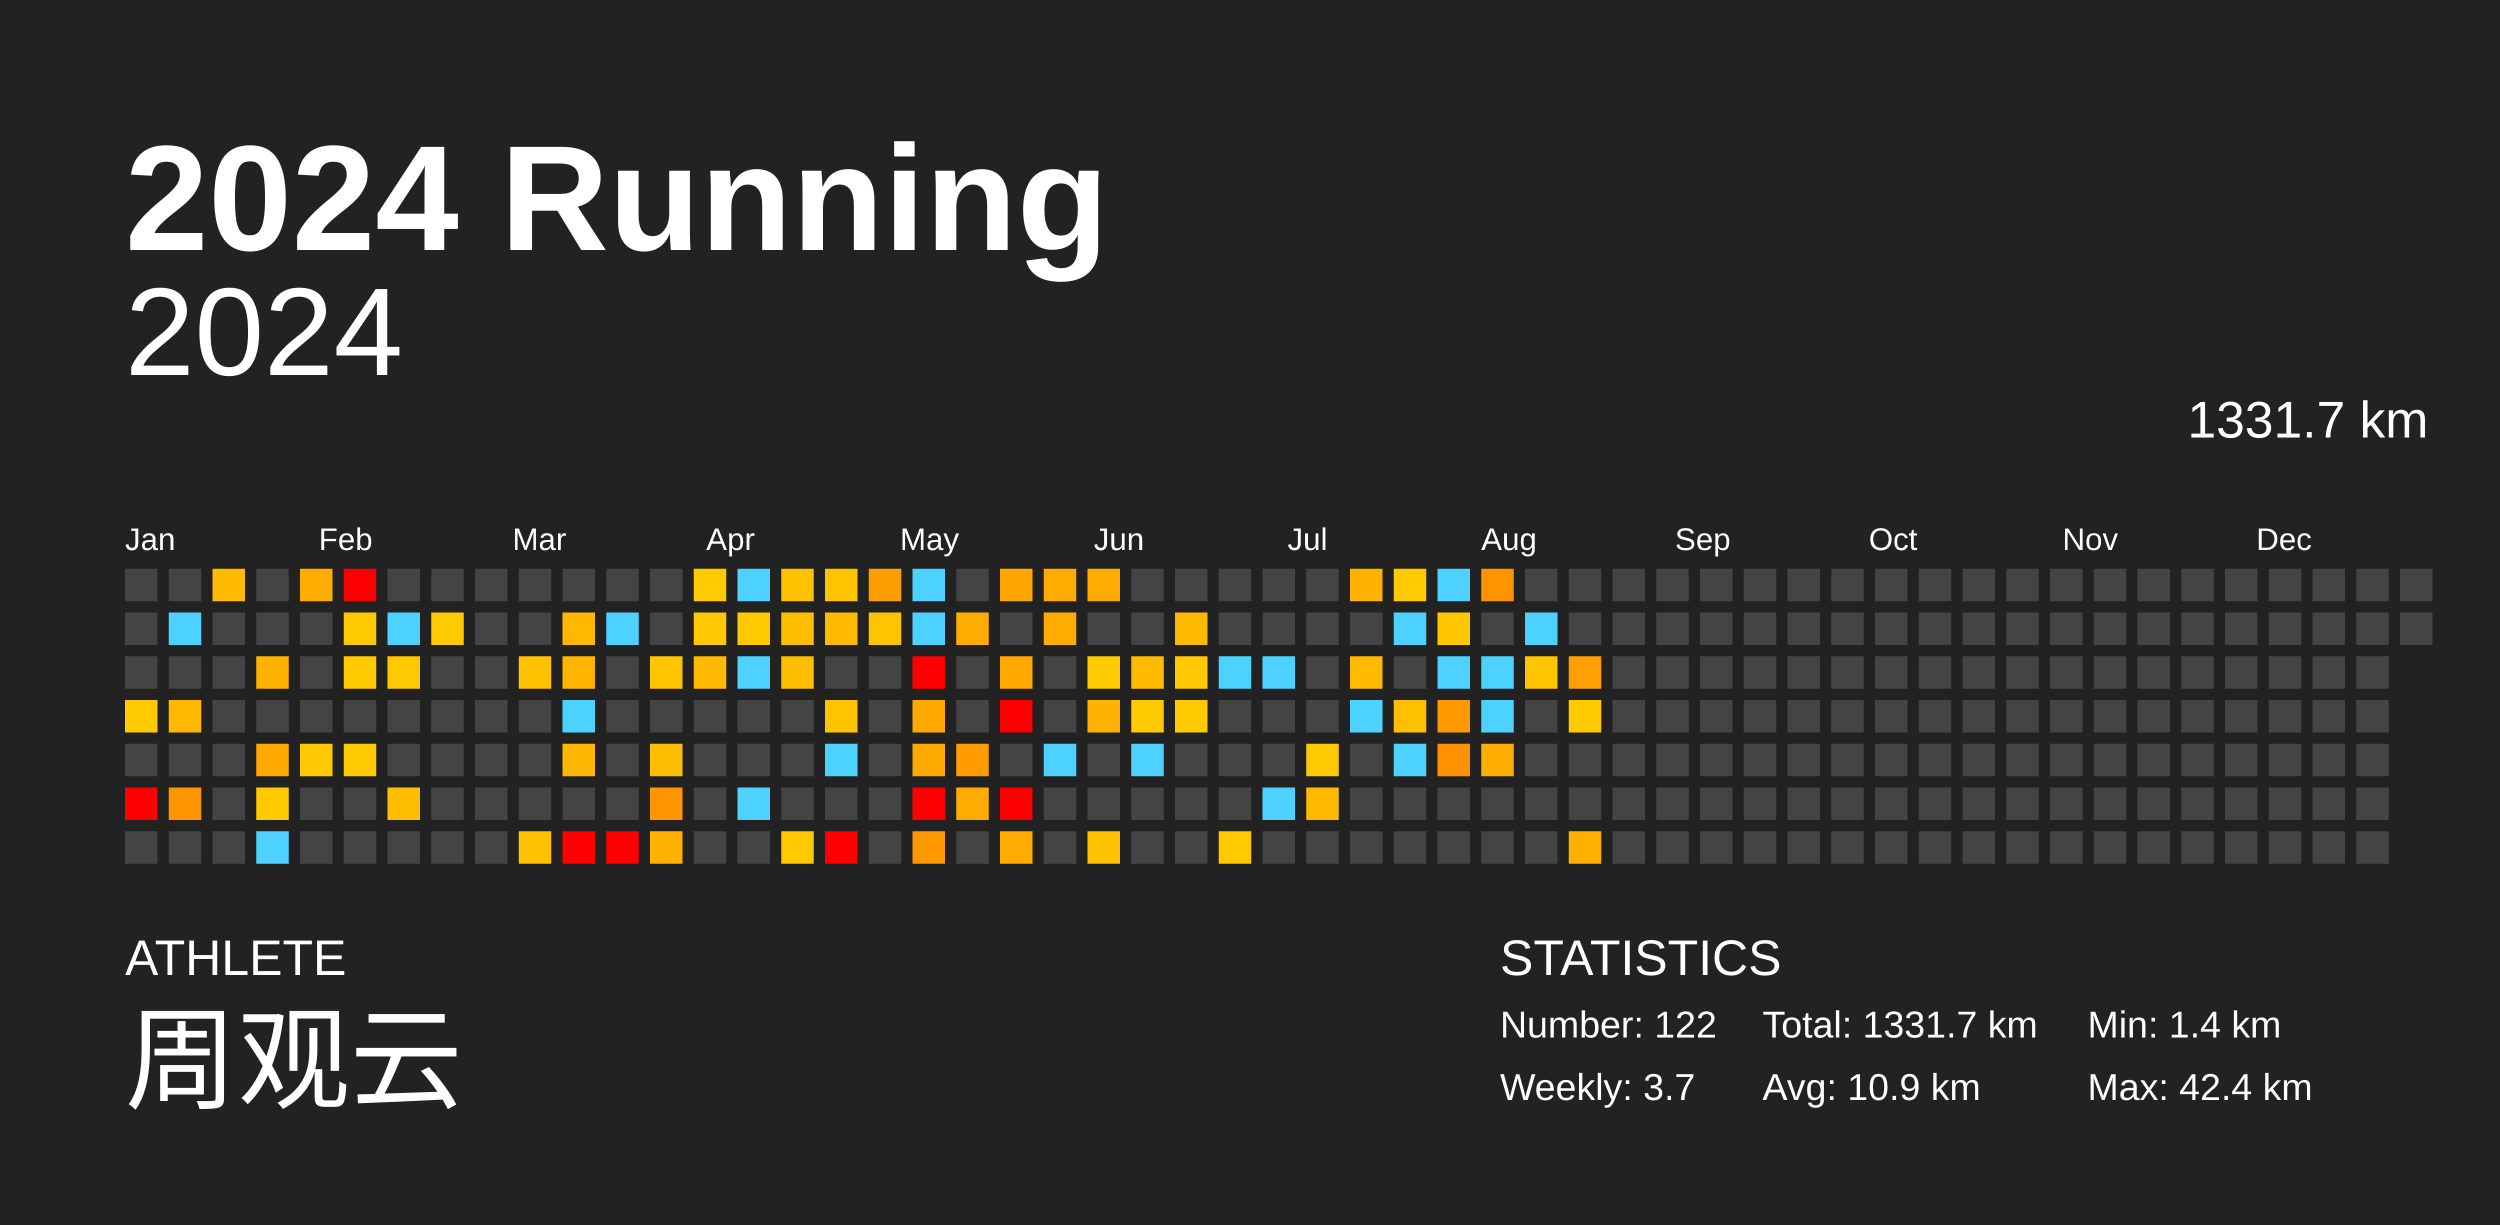
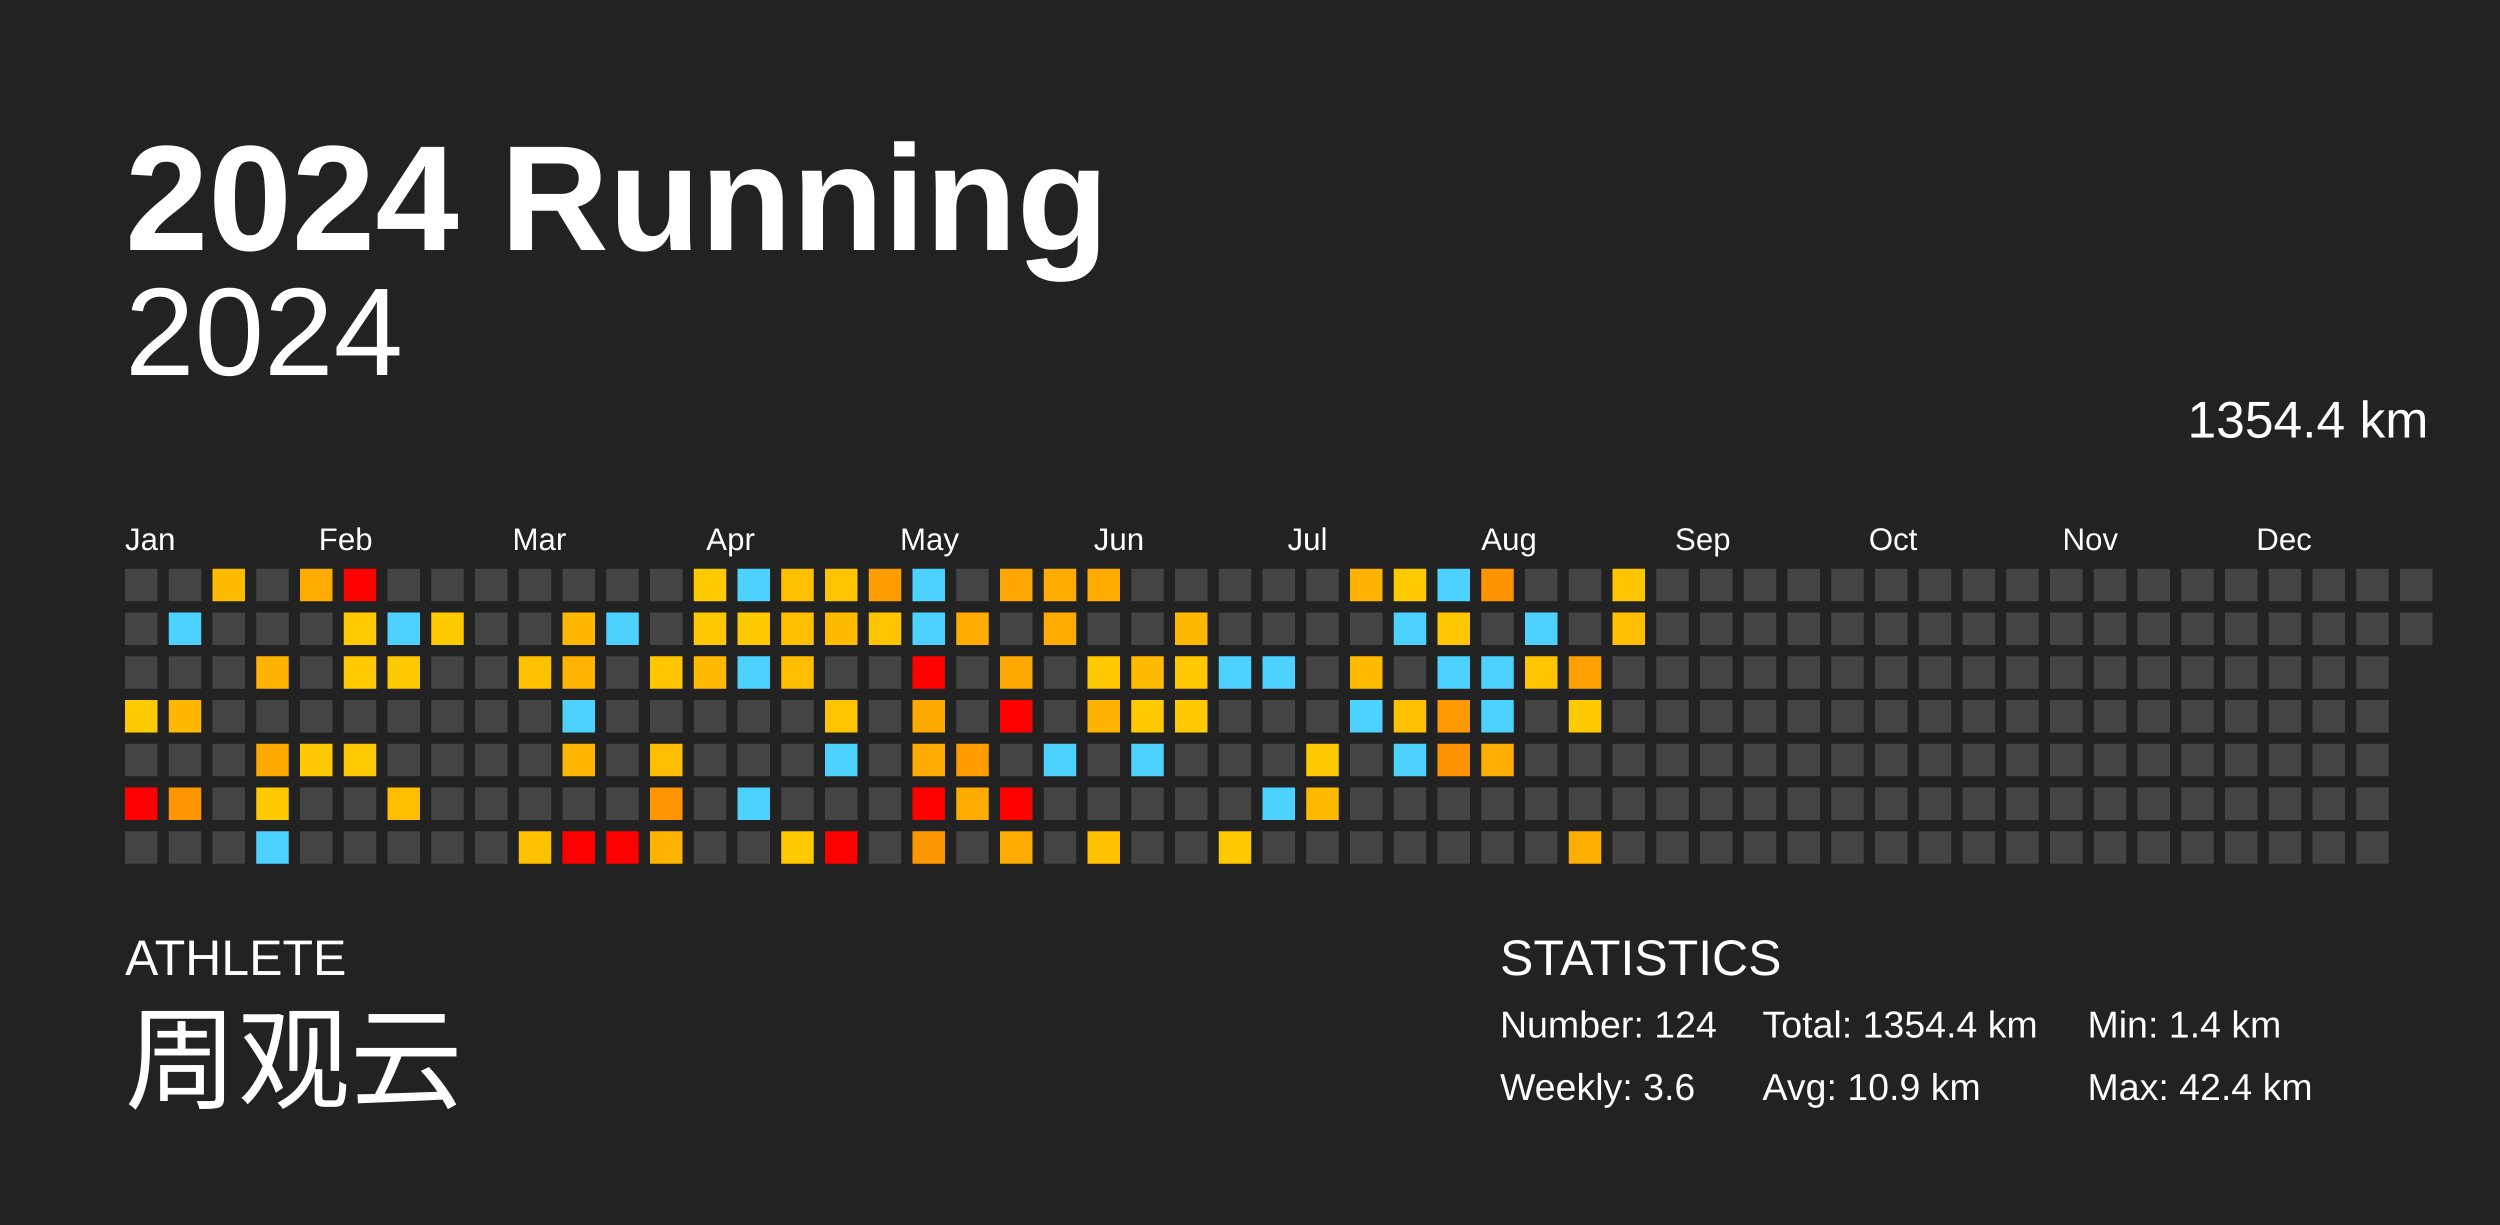
<svg xmlns="http://www.w3.org/2000/svg" baseProfile="full" height="98mm" version="1.1" viewBox="0,0,200,98" width="200mm">
  <defs />
  <rect fill="#222222" height="98" width="200" x="0" y="0" />
  <text fill="#FFFFFF" style="font-size:12px; font-family:Arial; font-weight:bold;" x="10" y="20">2024 Running</text>
  <text fill="#FFFFFF" style="font-size:4px; font-family:Arial" x="10" y="78">ATHLETE</text>
  <text fill="#FFFFFF" style="font-size:9px; font-family:Arial" x="10" y="88">周观云</text>
  <text fill="#FFFFFF" style="font-size:4px; font-family:Arial" x="120" y="78">STATISTICS</text>
-   <text fill="#FFFFFF" style="font-size:3px; font-family:Arial" x="120" y="83">Number: 122</text>
-   <text fill="#FFFFFF" style="font-size:3px; font-family:Arial" x="120" y="88">Weekly: 3.7</text>
-   <text fill="#FFFFFF" style="font-size:3px; font-family:Arial" x="141" y="83">Total: 1331.7 km</text>
+   <text fill="#FFFFFF" style="font-size:3px; font-family:Arial" x="120" y="83">Number: 124</text>
+   <text fill="#FFFFFF" style="font-size:3px; font-family:Arial" x="120" y="88">Weekly: 3.6</text>
+   <text fill="#FFFFFF" style="font-size:3px; font-family:Arial" x="141" y="83">Total: 1354.4 km</text>
  <text fill="#FFFFFF" style="font-size:3px; font-family:Arial" x="141" y="88">Avg: 10.9 km</text>
  <text fill="#FFFFFF" style="font-size:3px; font-family:Arial" x="167" y="83">Min: 1.4 km</text>
  <text fill="#FFFFFF" style="font-size:3px; font-family:Arial" x="167" y="88">Max: 42.4 km</text>
  <text alignment-baseline="hanging" fill="#FFFFFF" style="font-size:10.0px; font-family:Arial;" x="10" y="30">2024</text>
-   <text alignment-baseline="hanging" fill="#FFFFFF" style="font-size:4.125px; font-family:Arial;" x="175" y="35">1331.7 km</text>
+   <text alignment-baseline="hanging" fill="#FFFFFF" style="font-size:4.125px; font-family:Arial;" x="175" y="35">1354.4 km</text>
  <text fill="#FFFFFF" style="font-size:2.5px; font-family:Arial" x="10.0" y="44">Jan</text>
  <text fill="#FFFFFF" style="font-size:2.5px; font-family:Arial" x="25.5" y="44">Feb</text>
  <text fill="#FFFFFF" style="font-size:2.5px; font-family:Arial" x="41.0" y="44">Mar</text>
  <text fill="#FFFFFF" style="font-size:2.5px; font-family:Arial" x="56.5" y="44">Apr</text>
  <text fill="#FFFFFF" style="font-size:2.5px; font-family:Arial" x="72.0" y="44">May</text>
  <text fill="#FFFFFF" style="font-size:2.5px; font-family:Arial" x="87.5" y="44">Jun</text>
  <text fill="#FFFFFF" style="font-size:2.5px; font-family:Arial" x="103.0" y="44">Jul</text>
  <text fill="#FFFFFF" style="font-size:2.5px; font-family:Arial" x="118.5" y="44">Aug</text>
  <text fill="#FFFFFF" style="font-size:2.5px; font-family:Arial" x="134.0" y="44">Sep</text>
  <text fill="#FFFFFF" style="font-size:2.5px; font-family:Arial" x="149.5" y="44">Oct</text>
  <text fill="#FFFFFF" style="font-size:2.5px; font-family:Arial" x="165.0" y="44">Nov</text>
  <text fill="#FFFFFF" style="font-size:2.5px; font-family:Arial" x="180.5" y="44">Dec</text>
  <rect fill="#444444" height="2.6" width="2.6" x="10.0" y="45.5" />
  <rect fill="#444444" height="2.6" width="2.6" x="10.0" y="49.0" />
  <rect fill="#444444" height="2.6" width="2.6" x="10.0" y="52.5" />
  <rect fill="#ffcb00" height="2.6" width="2.6" x="10.0" y="56.0" />
  <rect fill="#444444" height="2.6" width="2.6" x="10.0" y="59.5" />
  <rect fill="red" height="2.6" width="2.6" x="10.0" y="63.0" />
  <rect fill="#444444" height="2.6" width="2.6" x="10.0" y="66.5" />
  <rect fill="#444444" height="2.6" width="2.6" x="13.5" y="45.5" />
  <rect fill="#4dd2ff" height="2.6" width="2.6" x="13.5" y="49.0" />
  <rect fill="#444444" height="2.6" width="2.6" x="13.5" y="52.5" />
  <rect fill="#ffb700" height="2.6" width="2.6" x="13.5" y="56.0" />
  <rect fill="#444444" height="2.6" width="2.6" x="13.5" y="59.5" />
  <rect fill="#ff9600" height="2.6" width="2.6" x="13.5" y="63.0" />
  <rect fill="#444444" height="2.6" width="2.6" x="13.5" y="66.5" />
  <rect fill="#ffbb00" height="2.6" width="2.6" x="17.0" y="45.5" />
  <rect fill="#444444" height="2.6" width="2.6" x="17.0" y="49.0" />
  <rect fill="#444444" height="2.6" width="2.6" x="17.0" y="52.5" />
  <rect fill="#444444" height="2.6" width="2.6" x="17.0" y="56.0" />
  <rect fill="#444444" height="2.6" width="2.6" x="17.0" y="59.5" />
  <rect fill="#444444" height="2.6" width="2.6" x="17.0" y="63.0" />
  <rect fill="#444444" height="2.6" width="2.6" x="17.0" y="66.5" />
  <rect fill="#444444" height="2.6" width="2.6" x="20.5" y="45.5" />
  <rect fill="#444444" height="2.6" width="2.6" x="20.5" y="49.0" />
  <rect fill="#ffb200" height="2.6" width="2.6" x="20.5" y="52.5" />
  <rect fill="#444444" height="2.6" width="2.6" x="20.5" y="56.0" />
  <rect fill="#ffa800" height="2.6" width="2.6" x="20.5" y="59.5" />
  <rect fill="#ffca00" height="2.6" width="2.6" x="20.5" y="63.0" />
  <rect fill="#4dd2ff" height="2.6" width="2.6" x="20.5" y="66.5" />
  <rect fill="#ffac00" height="2.6" width="2.6" x="24.0" y="45.5" />
  <rect fill="#444444" height="2.6" width="2.6" x="24.0" y="49.0" />
  <rect fill="#444444" height="2.6" width="2.6" x="24.0" y="52.5" />
  <rect fill="#444444" height="2.6" width="2.6" x="24.0" y="56.0" />
  <rect fill="#ffc800" height="2.6" width="2.6" x="24.0" y="59.5" />
  <rect fill="#444444" height="2.6" width="2.6" x="24.0" y="63.0" />
  <rect fill="#444444" height="2.6" width="2.6" x="24.0" y="66.5" />
  <rect fill="red" height="2.6" width="2.6" x="27.5" y="45.5" />
  <rect fill="#ffca00" height="2.6" width="2.6" x="27.5" y="49.0" />
  <rect fill="#ffca00" height="2.6" width="2.6" x="27.5" y="52.5" />
  <rect fill="#444444" height="2.6" width="2.6" x="27.5" y="56.0" />
  <rect fill="#ffca00" height="2.6" width="2.6" x="27.5" y="59.5" />
  <rect fill="#444444" height="2.6" width="2.6" x="27.5" y="63.0" />
  <rect fill="#444444" height="2.6" width="2.6" x="27.5" y="66.5" />
  <rect fill="#444444" height="2.6" width="2.6" x="31.0" y="45.5" />
  <rect fill="#4dd2ff" height="2.6" width="2.6" x="31.0" y="49.0" />
  <rect fill="#ffc900" height="2.6" width="2.6" x="31.0" y="52.5" />
  <rect fill="#444444" height="2.6" width="2.6" x="31.0" y="56.0" />
  <rect fill="#444444" height="2.6" width="2.6" x="31.0" y="59.5" />
  <rect fill="#ffbf00" height="2.6" width="2.6" x="31.0" y="63.0" />
  <rect fill="#444444" height="2.6" width="2.6" x="31.0" y="66.5" />
  <rect fill="#444444" height="2.6" width="2.6" x="34.5" y="45.5" />
  <rect fill="#ffc900" height="2.6" width="2.6" x="34.5" y="49.0" />
  <rect fill="#444444" height="2.6" width="2.6" x="34.5" y="52.5" />
  <rect fill="#444444" height="2.6" width="2.6" x="34.5" y="56.0" />
  <rect fill="#444444" height="2.6" width="2.6" x="34.5" y="59.5" />
  <rect fill="#444444" height="2.6" width="2.6" x="34.5" y="63.0" />
  <rect fill="#444444" height="2.6" width="2.6" x="34.5" y="66.5" />
  <rect fill="#444444" height="2.6" width="2.6" x="38.0" y="45.5" />
  <rect fill="#444444" height="2.6" width="2.6" x="38.0" y="49.0" />
  <rect fill="#444444" height="2.6" width="2.6" x="38.0" y="52.5" />
  <rect fill="#444444" height="2.6" width="2.6" x="38.0" y="56.0" />
  <rect fill="#444444" height="2.6" width="2.6" x="38.0" y="59.5" />
  <rect fill="#444444" height="2.6" width="2.6" x="38.0" y="63.0" />
  <rect fill="#444444" height="2.6" width="2.6" x="38.0" y="66.5" />
  <rect fill="#444444" height="2.6" width="2.6" x="41.5" y="45.5" />
  <rect fill="#444444" height="2.6" width="2.6" x="41.5" y="49.0" />
  <rect fill="#ffc100" height="2.6" width="2.6" x="41.5" y="52.5" />
  <rect fill="#444444" height="2.6" width="2.6" x="41.5" y="56.0" />
  <rect fill="#444444" height="2.6" width="2.6" x="41.5" y="59.5" />
  <rect fill="#444444" height="2.6" width="2.6" x="41.5" y="63.0" />
  <rect fill="#ffc100" height="2.6" width="2.6" x="41.5" y="66.5" />
  <rect fill="#444444" height="2.6" width="2.6" x="45.0" y="45.5" />
  <rect fill="#ffb700" height="2.6" width="2.6" x="45.0" y="49.0" />
  <rect fill="#ffb500" height="2.6" width="2.6" x="45.0" y="52.5" />
  <rect fill="#4dd2ff" height="2.6" width="2.6" x="45.0" y="56.0" />
  <rect fill="#ffb600" height="2.6" width="2.6" x="45.0" y="59.5" />
  <rect fill="#444444" height="2.6" width="2.6" x="45.0" y="63.0" />
  <rect fill="red" height="2.6" width="2.6" x="45.0" y="66.5" />
  <rect fill="#444444" height="2.6" width="2.6" x="48.5" y="45.5" />
  <rect fill="#4dd2ff" height="2.6" width="2.6" x="48.5" y="49.0" />
  <rect fill="#444444" height="2.6" width="2.6" x="48.5" y="52.5" />
  <rect fill="#444444" height="2.6" width="2.6" x="48.5" y="56.0" />
  <rect fill="#444444" height="2.6" width="2.6" x="48.5" y="59.5" />
  <rect fill="#444444" height="2.6" width="2.6" x="48.5" y="63.0" />
  <rect fill="red" height="2.6" width="2.6" x="48.5" y="66.5" />
  <rect fill="#444444" height="2.6" width="2.6" x="52.0" y="45.5" />
  <rect fill="#444444" height="2.6" width="2.6" x="52.0" y="49.0" />
  <rect fill="#ffc600" height="2.6" width="2.6" x="52.0" y="52.5" />
  <rect fill="#444444" height="2.6" width="2.6" x="52.0" y="56.0" />
  <rect fill="#ffbe00" height="2.6" width="2.6" x="52.0" y="59.5" />
  <rect fill="#ff9600" height="2.6" width="2.6" x="52.0" y="63.0" />
  <rect fill="#ffb300" height="2.6" width="2.6" x="52.0" y="66.5" />
  <rect fill="#ffca00" height="2.6" width="2.6" x="55.5" y="45.5" />
  <rect fill="#ffc800" height="2.6" width="2.6" x="55.5" y="49.0" />
  <rect fill="#ffb900" height="2.6" width="2.6" x="55.5" y="52.5" />
  <rect fill="#444444" height="2.6" width="2.6" x="55.5" y="56.0" />
  <rect fill="#444444" height="2.6" width="2.6" x="55.5" y="59.5" />
  <rect fill="#444444" height="2.6" width="2.6" x="55.5" y="63.0" />
  <rect fill="#444444" height="2.6" width="2.6" x="55.5" y="66.5" />
  <rect fill="#4dd2ff" height="2.6" width="2.6" x="59.0" y="45.5" />
  <rect fill="#ffc900" height="2.6" width="2.6" x="59.0" y="49.0" />
  <rect fill="#4dd2ff" height="2.6" width="2.6" x="59.0" y="52.5" />
  <rect fill="#444444" height="2.6" width="2.6" x="59.0" y="56.0" />
  <rect fill="#444444" height="2.6" width="2.6" x="59.0" y="59.5" />
  <rect fill="#4dd2ff" height="2.6" width="2.6" x="59.0" y="63.0" />
  <rect fill="#444444" height="2.6" width="2.6" x="59.0" y="66.5" />
  <rect fill="#ffc000" height="2.6" width="2.6" x="62.5" y="45.5" />
  <rect fill="#ffbf00" height="2.6" width="2.6" x="62.5" y="49.0" />
  <rect fill="#ffbd00" height="2.6" width="2.6" x="62.5" y="52.5" />
  <rect fill="#444444" height="2.6" width="2.6" x="62.5" y="56.0" />
  <rect fill="#444444" height="2.6" width="2.6" x="62.5" y="59.5" />
  <rect fill="#444444" height="2.6" width="2.6" x="62.5" y="63.0" />
  <rect fill="#ffc800" height="2.6" width="2.6" x="62.5" y="66.5" />
  <rect fill="#ffc400" height="2.6" width="2.6" x="66.0" y="45.5" />
  <rect fill="#ffbb00" height="2.6" width="2.6" x="66.0" y="49.0" />
  <rect fill="#444444" height="2.6" width="2.6" x="66.0" y="52.5" />
  <rect fill="#ffc400" height="2.6" width="2.6" x="66.0" y="56.0" />
  <rect fill="#4dd2ff" height="2.6" width="2.6" x="66.0" y="59.5" />
  <rect fill="#444444" height="2.6" width="2.6" x="66.0" y="63.0" />
  <rect fill="red" height="2.6" width="2.6" x="66.0" y="66.5" />
  <rect fill="#ff9e00" height="2.6" width="2.6" x="69.5" y="45.5" />
  <rect fill="#ffc400" height="2.6" width="2.6" x="69.5" y="49.0" />
  <rect fill="#444444" height="2.6" width="2.6" x="69.5" y="52.5" />
  <rect fill="#444444" height="2.6" width="2.6" x="69.5" y="56.0" />
  <rect fill="#444444" height="2.6" width="2.6" x="69.5" y="59.5" />
  <rect fill="#444444" height="2.6" width="2.6" x="69.5" y="63.0" />
  <rect fill="#444444" height="2.6" width="2.6" x="69.5" y="66.5" />
  <rect fill="#4dd2ff" height="2.6" width="2.6" x="73.0" y="45.5" />
  <rect fill="#4dd2ff" height="2.6" width="2.6" x="73.0" y="49.0" />
  <rect fill="red" height="2.6" width="2.6" x="73.0" y="52.5" />
  <rect fill="#ffa800" height="2.6" width="2.6" x="73.0" y="56.0" />
  <rect fill="#ffaa00" height="2.6" width="2.6" x="73.0" y="59.5" />
  <rect fill="red" height="2.6" width="2.6" x="73.0" y="63.0" />
  <rect fill="#ff9700" height="2.6" width="2.6" x="73.0" y="66.5" />
  <rect fill="#444444" height="2.6" width="2.6" x="76.5" y="45.5" />
  <rect fill="#ffab00" height="2.6" width="2.6" x="76.5" y="49.0" />
  <rect fill="#444444" height="2.6" width="2.6" x="76.5" y="52.5" />
  <rect fill="#444444" height="2.6" width="2.6" x="76.5" y="56.0" />
  <rect fill="#ff9c00" height="2.6" width="2.6" x="76.5" y="59.5" />
  <rect fill="#ffab00" height="2.6" width="2.6" x="76.5" y="63.0" />
  <rect fill="#444444" height="2.6" width="2.6" x="76.5" y="66.5" />
  <rect fill="#ffa700" height="2.6" width="2.6" x="80.0" y="45.5" />
  <rect fill="#444444" height="2.6" width="2.6" x="80.0" y="49.0" />
  <rect fill="#ffa900" height="2.6" width="2.6" x="80.0" y="52.5" />
  <rect fill="red" height="2.6" width="2.6" x="80.0" y="56.0" />
  <rect fill="#444444" height="2.6" width="2.6" x="80.0" y="59.5" />
  <rect fill="red" height="2.6" width="2.6" x="80.0" y="63.0" />
  <rect fill="#ffab00" height="2.6" width="2.6" x="80.0" y="66.5" />
  <rect fill="#ffab00" height="2.6" width="2.6" x="83.5" y="45.5" />
  <rect fill="#ffab00" height="2.6" width="2.6" x="83.5" y="49.0" />
  <rect fill="#444444" height="2.6" width="2.6" x="83.5" y="52.5" />
  <rect fill="#444444" height="2.6" width="2.6" x="83.5" y="56.0" />
  <rect fill="#4dd2ff" height="2.6" width="2.6" x="83.5" y="59.5" />
  <rect fill="#444444" height="2.6" width="2.6" x="83.5" y="63.0" />
  <rect fill="#444444" height="2.6" width="2.6" x="83.5" y="66.5" />
  <rect fill="#ffab00" height="2.6" width="2.6" x="87.0" y="45.5" />
  <rect fill="#444444" height="2.6" width="2.6" x="87.0" y="49.0" />
  <rect fill="#ffc900" height="2.6" width="2.6" x="87.0" y="52.5" />
  <rect fill="#ffb300" height="2.6" width="2.6" x="87.0" y="56.0" />
  <rect fill="#444444" height="2.6" width="2.6" x="87.0" y="59.5" />
  <rect fill="#444444" height="2.6" width="2.6" x="87.0" y="63.0" />
  <rect fill="#ffc000" height="2.6" width="2.6" x="87.0" y="66.5" />
  <rect fill="#444444" height="2.6" width="2.6" x="90.5" y="45.5" />
  <rect fill="#444444" height="2.6" width="2.6" x="90.5" y="49.0" />
  <rect fill="#ffbb00" height="2.6" width="2.6" x="90.5" y="52.5" />
  <rect fill="#ffca00" height="2.6" width="2.6" x="90.5" y="56.0" />
  <rect fill="#4dd2ff" height="2.6" width="2.6" x="90.5" y="59.5" />
  <rect fill="#444444" height="2.6" width="2.6" x="90.5" y="63.0" />
  <rect fill="#444444" height="2.6" width="2.6" x="90.5" y="66.5" />
  <rect fill="#444444" height="2.6" width="2.6" x="94.0" y="45.5" />
  <rect fill="#ffb800" height="2.6" width="2.6" x="94.0" y="49.0" />
  <rect fill="#ffc800" height="2.6" width="2.6" x="94.0" y="52.5" />
  <rect fill="#ffca00" height="2.6" width="2.6" x="94.0" y="56.0" />
  <rect fill="#444444" height="2.6" width="2.6" x="94.0" y="59.5" />
  <rect fill="#444444" height="2.6" width="2.6" x="94.0" y="63.0" />
  <rect fill="#444444" height="2.6" width="2.6" x="94.0" y="66.5" />
  <rect fill="#444444" height="2.6" width="2.6" x="97.5" y="45.5" />
  <rect fill="#444444" height="2.6" width="2.6" x="97.5" y="49.0" />
  <rect fill="#4dd2ff" height="2.6" width="2.6" x="97.5" y="52.5" />
  <rect fill="#444444" height="2.6" width="2.6" x="97.5" y="56.0" />
  <rect fill="#444444" height="2.6" width="2.6" x="97.5" y="59.5" />
  <rect fill="#444444" height="2.6" width="2.6" x="97.5" y="63.0" />
  <rect fill="#ffc900" height="2.6" width="2.6" x="97.5" y="66.5" />
  <rect fill="#444444" height="2.6" width="2.6" x="101.0" y="45.5" />
  <rect fill="#444444" height="2.6" width="2.6" x="101.0" y="49.0" />
  <rect fill="#4dd2ff" height="2.6" width="2.6" x="101.0" y="52.5" />
  <rect fill="#444444" height="2.6" width="2.6" x="101.0" y="56.0" />
  <rect fill="#444444" height="2.6" width="2.6" x="101.0" y="59.5" />
  <rect fill="#4dd2ff" height="2.6" width="2.6" x="101.0" y="63.0" />
  <rect fill="#444444" height="2.6" width="2.6" x="101.0" y="66.5" />
  <rect fill="#444444" height="2.6" width="2.6" x="104.5" y="45.5" />
  <rect fill="#444444" height="2.6" width="2.6" x="104.5" y="49.0" />
  <rect fill="#444444" height="2.6" width="2.6" x="104.5" y="52.5" />
  <rect fill="#444444" height="2.6" width="2.6" x="104.5" y="56.0" />
  <rect fill="#ffc900" height="2.6" width="2.6" x="104.5" y="59.5" />
  <rect fill="#ffba00" height="2.6" width="2.6" x="104.5" y="63.0" />
  <rect fill="#444444" height="2.6" width="2.6" x="104.5" y="66.5" />
  <rect fill="#ffb200" height="2.6" width="2.6" x="108.0" y="45.5" />
  <rect fill="#444444" height="2.6" width="2.6" x="108.0" y="49.0" />
  <rect fill="#ffbb00" height="2.6" width="2.6" x="108.0" y="52.5" />
  <rect fill="#4dd2ff" height="2.6" width="2.6" x="108.0" y="56.0" />
  <rect fill="#444444" height="2.6" width="2.6" x="108.0" y="59.5" />
  <rect fill="#444444" height="2.6" width="2.6" x="108.0" y="63.0" />
  <rect fill="#444444" height="2.6" width="2.6" x="108.0" y="66.5" />
  <rect fill="#ffca00" height="2.6" width="2.6" x="111.5" y="45.5" />
  <rect fill="#4dd2ff" height="2.6" width="2.6" x="111.5" y="49.0" />
  <rect fill="#444444" height="2.6" width="2.6" x="111.5" y="52.5" />
  <rect fill="#ffc000" height="2.6" width="2.6" x="111.5" y="56.0" />
  <rect fill="#4dd2ff" height="2.6" width="2.6" x="111.5" y="59.5" />
  <rect fill="#444444" height="2.6" width="2.6" x="111.5" y="63.0" />
  <rect fill="#444444" height="2.6" width="2.6" x="111.5" y="66.5" />
  <rect fill="#4dd2ff" height="2.6" width="2.6" x="115.0" y="45.5" />
  <rect fill="#ffc700" height="2.6" width="2.6" x="115.0" y="49.0" />
  <rect fill="#4dd2ff" height="2.6" width="2.6" x="115.0" y="52.5" />
  <rect fill="#ff9900" height="2.6" width="2.6" x="115.0" y="56.0" />
  <rect fill="#ff9200" height="2.6" width="2.6" x="115.0" y="59.5" />
  <rect fill="#444444" height="2.6" width="2.6" x="115.0" y="63.0" />
  <rect fill="#444444" height="2.6" width="2.6" x="115.0" y="66.5" />
  <rect fill="#ff9400" height="2.6" width="2.6" x="118.5" y="45.5" />
  <rect fill="#444444" height="2.6" width="2.6" x="118.5" y="49.0" />
  <rect fill="#4dd2ff" height="2.6" width="2.6" x="118.5" y="52.5" />
  <rect fill="#4dd2ff" height="2.6" width="2.6" x="118.5" y="56.0" />
  <rect fill="#ffad00" height="2.6" width="2.6" x="118.5" y="59.5" />
  <rect fill="#444444" height="2.6" width="2.6" x="118.5" y="63.0" />
  <rect fill="#444444" height="2.6" width="2.6" x="118.5" y="66.5" />
  <rect fill="#444444" height="2.6" width="2.6" x="122.0" y="45.5" />
  <rect fill="#4dd2ff" height="2.6" width="2.6" x="122.0" y="49.0" />
  <rect fill="#ffc500" height="2.6" width="2.6" x="122.0" y="52.5" />
  <rect fill="#444444" height="2.6" width="2.6" x="122.0" y="56.0" />
  <rect fill="#444444" height="2.6" width="2.6" x="122.0" y="59.5" />
  <rect fill="#444444" height="2.6" width="2.6" x="122.0" y="63.0" />
  <rect fill="#444444" height="2.6" width="2.6" x="122.0" y="66.5" />
  <rect fill="#444444" height="2.6" width="2.6" x="125.5" y="45.5" />
  <rect fill="#444444" height="2.6" width="2.6" x="125.5" y="49.0" />
  <rect fill="#ff9f00" height="2.6" width="2.6" x="125.5" y="52.5" />
  <rect fill="#ffca00" height="2.6" width="2.6" x="125.5" y="56.0" />
  <rect fill="#444444" height="2.6" width="2.6" x="125.5" y="59.5" />
  <rect fill="#444444" height="2.6" width="2.6" x="125.5" y="63.0" />
  <rect fill="#ffaf00" height="2.6" width="2.6" x="125.5" y="66.5" />
-   <rect fill="#444444" height="2.6" width="2.6" x="129.0" y="45.5" />
-   <rect fill="#444444" height="2.6" width="2.6" x="129.0" y="49.0" />
+   <rect fill="#ffc500" height="2.6" width="2.6" x="129.0" y="45.5" />
+   <rect fill="#ffbf00" height="2.6" width="2.6" x="129.0" y="49.0" />
  <rect fill="#444444" height="2.6" width="2.6" x="129.0" y="52.5" />
  <rect fill="#444444" height="2.6" width="2.6" x="129.0" y="56.0" />
  <rect fill="#444444" height="2.6" width="2.6" x="129.0" y="59.5" />
  <rect fill="#444444" height="2.6" width="2.6" x="129.0" y="63.0" />
  <rect fill="#444444" height="2.6" width="2.6" x="129.0" y="66.5" />
  <rect fill="#444444" height="2.6" width="2.6" x="132.5" y="45.5" />
  <rect fill="#444444" height="2.6" width="2.6" x="132.5" y="49.0" />
  <rect fill="#444444" height="2.6" width="2.6" x="132.5" y="52.5" />
  <rect fill="#444444" height="2.6" width="2.6" x="132.5" y="56.0" />
  <rect fill="#444444" height="2.6" width="2.6" x="132.5" y="59.5" />
  <rect fill="#444444" height="2.6" width="2.6" x="132.5" y="63.0" />
  <rect fill="#444444" height="2.6" width="2.6" x="132.5" y="66.5" />
  <rect fill="#444444" height="2.6" width="2.6" x="136.0" y="45.5" />
  <rect fill="#444444" height="2.6" width="2.6" x="136.0" y="49.0" />
  <rect fill="#444444" height="2.6" width="2.6" x="136.0" y="52.5" />
  <rect fill="#444444" height="2.6" width="2.6" x="136.0" y="56.0" />
  <rect fill="#444444" height="2.6" width="2.6" x="136.0" y="59.5" />
  <rect fill="#444444" height="2.6" width="2.6" x="136.0" y="63.0" />
  <rect fill="#444444" height="2.6" width="2.6" x="136.0" y="66.5" />
  <rect fill="#444444" height="2.6" width="2.6" x="139.5" y="45.5" />
  <rect fill="#444444" height="2.6" width="2.6" x="139.5" y="49.0" />
  <rect fill="#444444" height="2.6" width="2.6" x="139.5" y="52.5" />
  <rect fill="#444444" height="2.6" width="2.6" x="139.5" y="56.0" />
  <rect fill="#444444" height="2.6" width="2.6" x="139.5" y="59.5" />
  <rect fill="#444444" height="2.6" width="2.6" x="139.5" y="63.0" />
  <rect fill="#444444" height="2.6" width="2.6" x="139.5" y="66.5" />
  <rect fill="#444444" height="2.6" width="2.6" x="143.0" y="45.5" />
  <rect fill="#444444" height="2.6" width="2.6" x="143.0" y="49.0" />
  <rect fill="#444444" height="2.6" width="2.6" x="143.0" y="52.5" />
  <rect fill="#444444" height="2.6" width="2.6" x="143.0" y="56.0" />
  <rect fill="#444444" height="2.6" width="2.6" x="143.0" y="59.5" />
  <rect fill="#444444" height="2.6" width="2.6" x="143.0" y="63.0" />
  <rect fill="#444444" height="2.6" width="2.6" x="143.0" y="66.5" />
  <rect fill="#444444" height="2.6" width="2.6" x="146.5" y="45.5" />
  <rect fill="#444444" height="2.6" width="2.6" x="146.5" y="49.0" />
  <rect fill="#444444" height="2.6" width="2.6" x="146.5" y="52.5" />
  <rect fill="#444444" height="2.6" width="2.6" x="146.5" y="56.0" />
  <rect fill="#444444" height="2.6" width="2.6" x="146.5" y="59.5" />
  <rect fill="#444444" height="2.6" width="2.6" x="146.5" y="63.0" />
  <rect fill="#444444" height="2.6" width="2.6" x="146.5" y="66.5" />
  <rect fill="#444444" height="2.6" width="2.6" x="150.0" y="45.5" />
  <rect fill="#444444" height="2.6" width="2.6" x="150.0" y="49.0" />
  <rect fill="#444444" height="2.6" width="2.6" x="150.0" y="52.5" />
  <rect fill="#444444" height="2.6" width="2.6" x="150.0" y="56.0" />
  <rect fill="#444444" height="2.6" width="2.6" x="150.0" y="59.5" />
  <rect fill="#444444" height="2.6" width="2.6" x="150.0" y="63.0" />
  <rect fill="#444444" height="2.6" width="2.6" x="150.0" y="66.5" />
  <rect fill="#444444" height="2.6" width="2.6" x="153.5" y="45.5" />
  <rect fill="#444444" height="2.6" width="2.6" x="153.5" y="49.0" />
  <rect fill="#444444" height="2.6" width="2.6" x="153.5" y="52.5" />
  <rect fill="#444444" height="2.6" width="2.6" x="153.5" y="56.0" />
  <rect fill="#444444" height="2.6" width="2.6" x="153.5" y="59.5" />
  <rect fill="#444444" height="2.6" width="2.6" x="153.5" y="63.0" />
  <rect fill="#444444" height="2.6" width="2.6" x="153.5" y="66.5" />
  <rect fill="#444444" height="2.6" width="2.6" x="157.0" y="45.5" />
  <rect fill="#444444" height="2.6" width="2.6" x="157.0" y="49.0" />
  <rect fill="#444444" height="2.6" width="2.6" x="157.0" y="52.5" />
  <rect fill="#444444" height="2.6" width="2.6" x="157.0" y="56.0" />
  <rect fill="#444444" height="2.6" width="2.6" x="157.0" y="59.5" />
  <rect fill="#444444" height="2.6" width="2.6" x="157.0" y="63.0" />
  <rect fill="#444444" height="2.6" width="2.6" x="157.0" y="66.5" />
  <rect fill="#444444" height="2.6" width="2.6" x="160.5" y="45.5" />
  <rect fill="#444444" height="2.6" width="2.6" x="160.5" y="49.0" />
  <rect fill="#444444" height="2.6" width="2.6" x="160.5" y="52.5" />
  <rect fill="#444444" height="2.6" width="2.6" x="160.5" y="56.0" />
  <rect fill="#444444" height="2.6" width="2.6" x="160.5" y="59.5" />
  <rect fill="#444444" height="2.6" width="2.6" x="160.5" y="63.0" />
  <rect fill="#444444" height="2.6" width="2.6" x="160.5" y="66.5" />
  <rect fill="#444444" height="2.6" width="2.6" x="164.0" y="45.5" />
  <rect fill="#444444" height="2.6" width="2.6" x="164.0" y="49.0" />
  <rect fill="#444444" height="2.6" width="2.6" x="164.0" y="52.5" />
  <rect fill="#444444" height="2.6" width="2.6" x="164.0" y="56.0" />
  <rect fill="#444444" height="2.6" width="2.6" x="164.0" y="59.5" />
  <rect fill="#444444" height="2.6" width="2.6" x="164.0" y="63.0" />
  <rect fill="#444444" height="2.6" width="2.6" x="164.0" y="66.5" />
  <rect fill="#444444" height="2.6" width="2.6" x="167.5" y="45.5" />
  <rect fill="#444444" height="2.6" width="2.6" x="167.5" y="49.0" />
  <rect fill="#444444" height="2.6" width="2.6" x="167.5" y="52.5" />
  <rect fill="#444444" height="2.6" width="2.6" x="167.5" y="56.0" />
  <rect fill="#444444" height="2.6" width="2.6" x="167.5" y="59.5" />
  <rect fill="#444444" height="2.6" width="2.6" x="167.5" y="63.0" />
  <rect fill="#444444" height="2.6" width="2.6" x="167.5" y="66.5" />
  <rect fill="#444444" height="2.6" width="2.6" x="171.0" y="45.5" />
  <rect fill="#444444" height="2.6" width="2.6" x="171.0" y="49.0" />
  <rect fill="#444444" height="2.6" width="2.6" x="171.0" y="52.5" />
  <rect fill="#444444" height="2.6" width="2.6" x="171.0" y="56.0" />
  <rect fill="#444444" height="2.6" width="2.6" x="171.0" y="59.5" />
  <rect fill="#444444" height="2.6" width="2.6" x="171.0" y="63.0" />
  <rect fill="#444444" height="2.6" width="2.6" x="171.0" y="66.5" />
  <rect fill="#444444" height="2.6" width="2.6" x="174.5" y="45.5" />
  <rect fill="#444444" height="2.6" width="2.6" x="174.5" y="49.0" />
  <rect fill="#444444" height="2.6" width="2.6" x="174.5" y="52.5" />
  <rect fill="#444444" height="2.6" width="2.6" x="174.5" y="56.0" />
  <rect fill="#444444" height="2.6" width="2.6" x="174.5" y="59.5" />
  <rect fill="#444444" height="2.6" width="2.6" x="174.5" y="63.0" />
  <rect fill="#444444" height="2.6" width="2.6" x="174.5" y="66.5" />
  <rect fill="#444444" height="2.6" width="2.6" x="178.0" y="45.5" />
  <rect fill="#444444" height="2.6" width="2.6" x="178.0" y="49.0" />
  <rect fill="#444444" height="2.6" width="2.6" x="178.0" y="52.5" />
  <rect fill="#444444" height="2.6" width="2.6" x="178.0" y="56.0" />
  <rect fill="#444444" height="2.6" width="2.6" x="178.0" y="59.5" />
  <rect fill="#444444" height="2.6" width="2.6" x="178.0" y="63.0" />
  <rect fill="#444444" height="2.6" width="2.6" x="178.0" y="66.5" />
  <rect fill="#444444" height="2.6" width="2.6" x="181.5" y="45.5" />
  <rect fill="#444444" height="2.6" width="2.6" x="181.5" y="49.0" />
  <rect fill="#444444" height="2.6" width="2.6" x="181.5" y="52.5" />
  <rect fill="#444444" height="2.6" width="2.6" x="181.5" y="56.0" />
  <rect fill="#444444" height="2.6" width="2.6" x="181.5" y="59.5" />
  <rect fill="#444444" height="2.6" width="2.6" x="181.5" y="63.0" />
  <rect fill="#444444" height="2.6" width="2.6" x="181.5" y="66.5" />
  <rect fill="#444444" height="2.6" width="2.6" x="185.0" y="45.5" />
  <rect fill="#444444" height="2.6" width="2.6" x="185.0" y="49.0" />
  <rect fill="#444444" height="2.6" width="2.6" x="185.0" y="52.5" />
  <rect fill="#444444" height="2.6" width="2.6" x="185.0" y="56.0" />
  <rect fill="#444444" height="2.6" width="2.6" x="185.0" y="59.5" />
  <rect fill="#444444" height="2.6" width="2.6" x="185.0" y="63.0" />
  <rect fill="#444444" height="2.6" width="2.6" x="185.0" y="66.5" />
  <rect fill="#444444" height="2.6" width="2.6" x="188.5" y="45.5" />
  <rect fill="#444444" height="2.6" width="2.6" x="188.5" y="49.0" />
  <rect fill="#444444" height="2.6" width="2.6" x="188.5" y="52.5" />
  <rect fill="#444444" height="2.6" width="2.6" x="188.5" y="56.0" />
  <rect fill="#444444" height="2.6" width="2.6" x="188.5" y="59.5" />
  <rect fill="#444444" height="2.6" width="2.6" x="188.5" y="63.0" />
  <rect fill="#444444" height="2.6" width="2.6" x="188.5" y="66.5" />
  <rect fill="#444444" height="2.6" width="2.6" x="192.0" y="45.5" />
  <rect fill="#444444" height="2.6" width="2.6" x="192.0" y="49.0" />
</svg>
